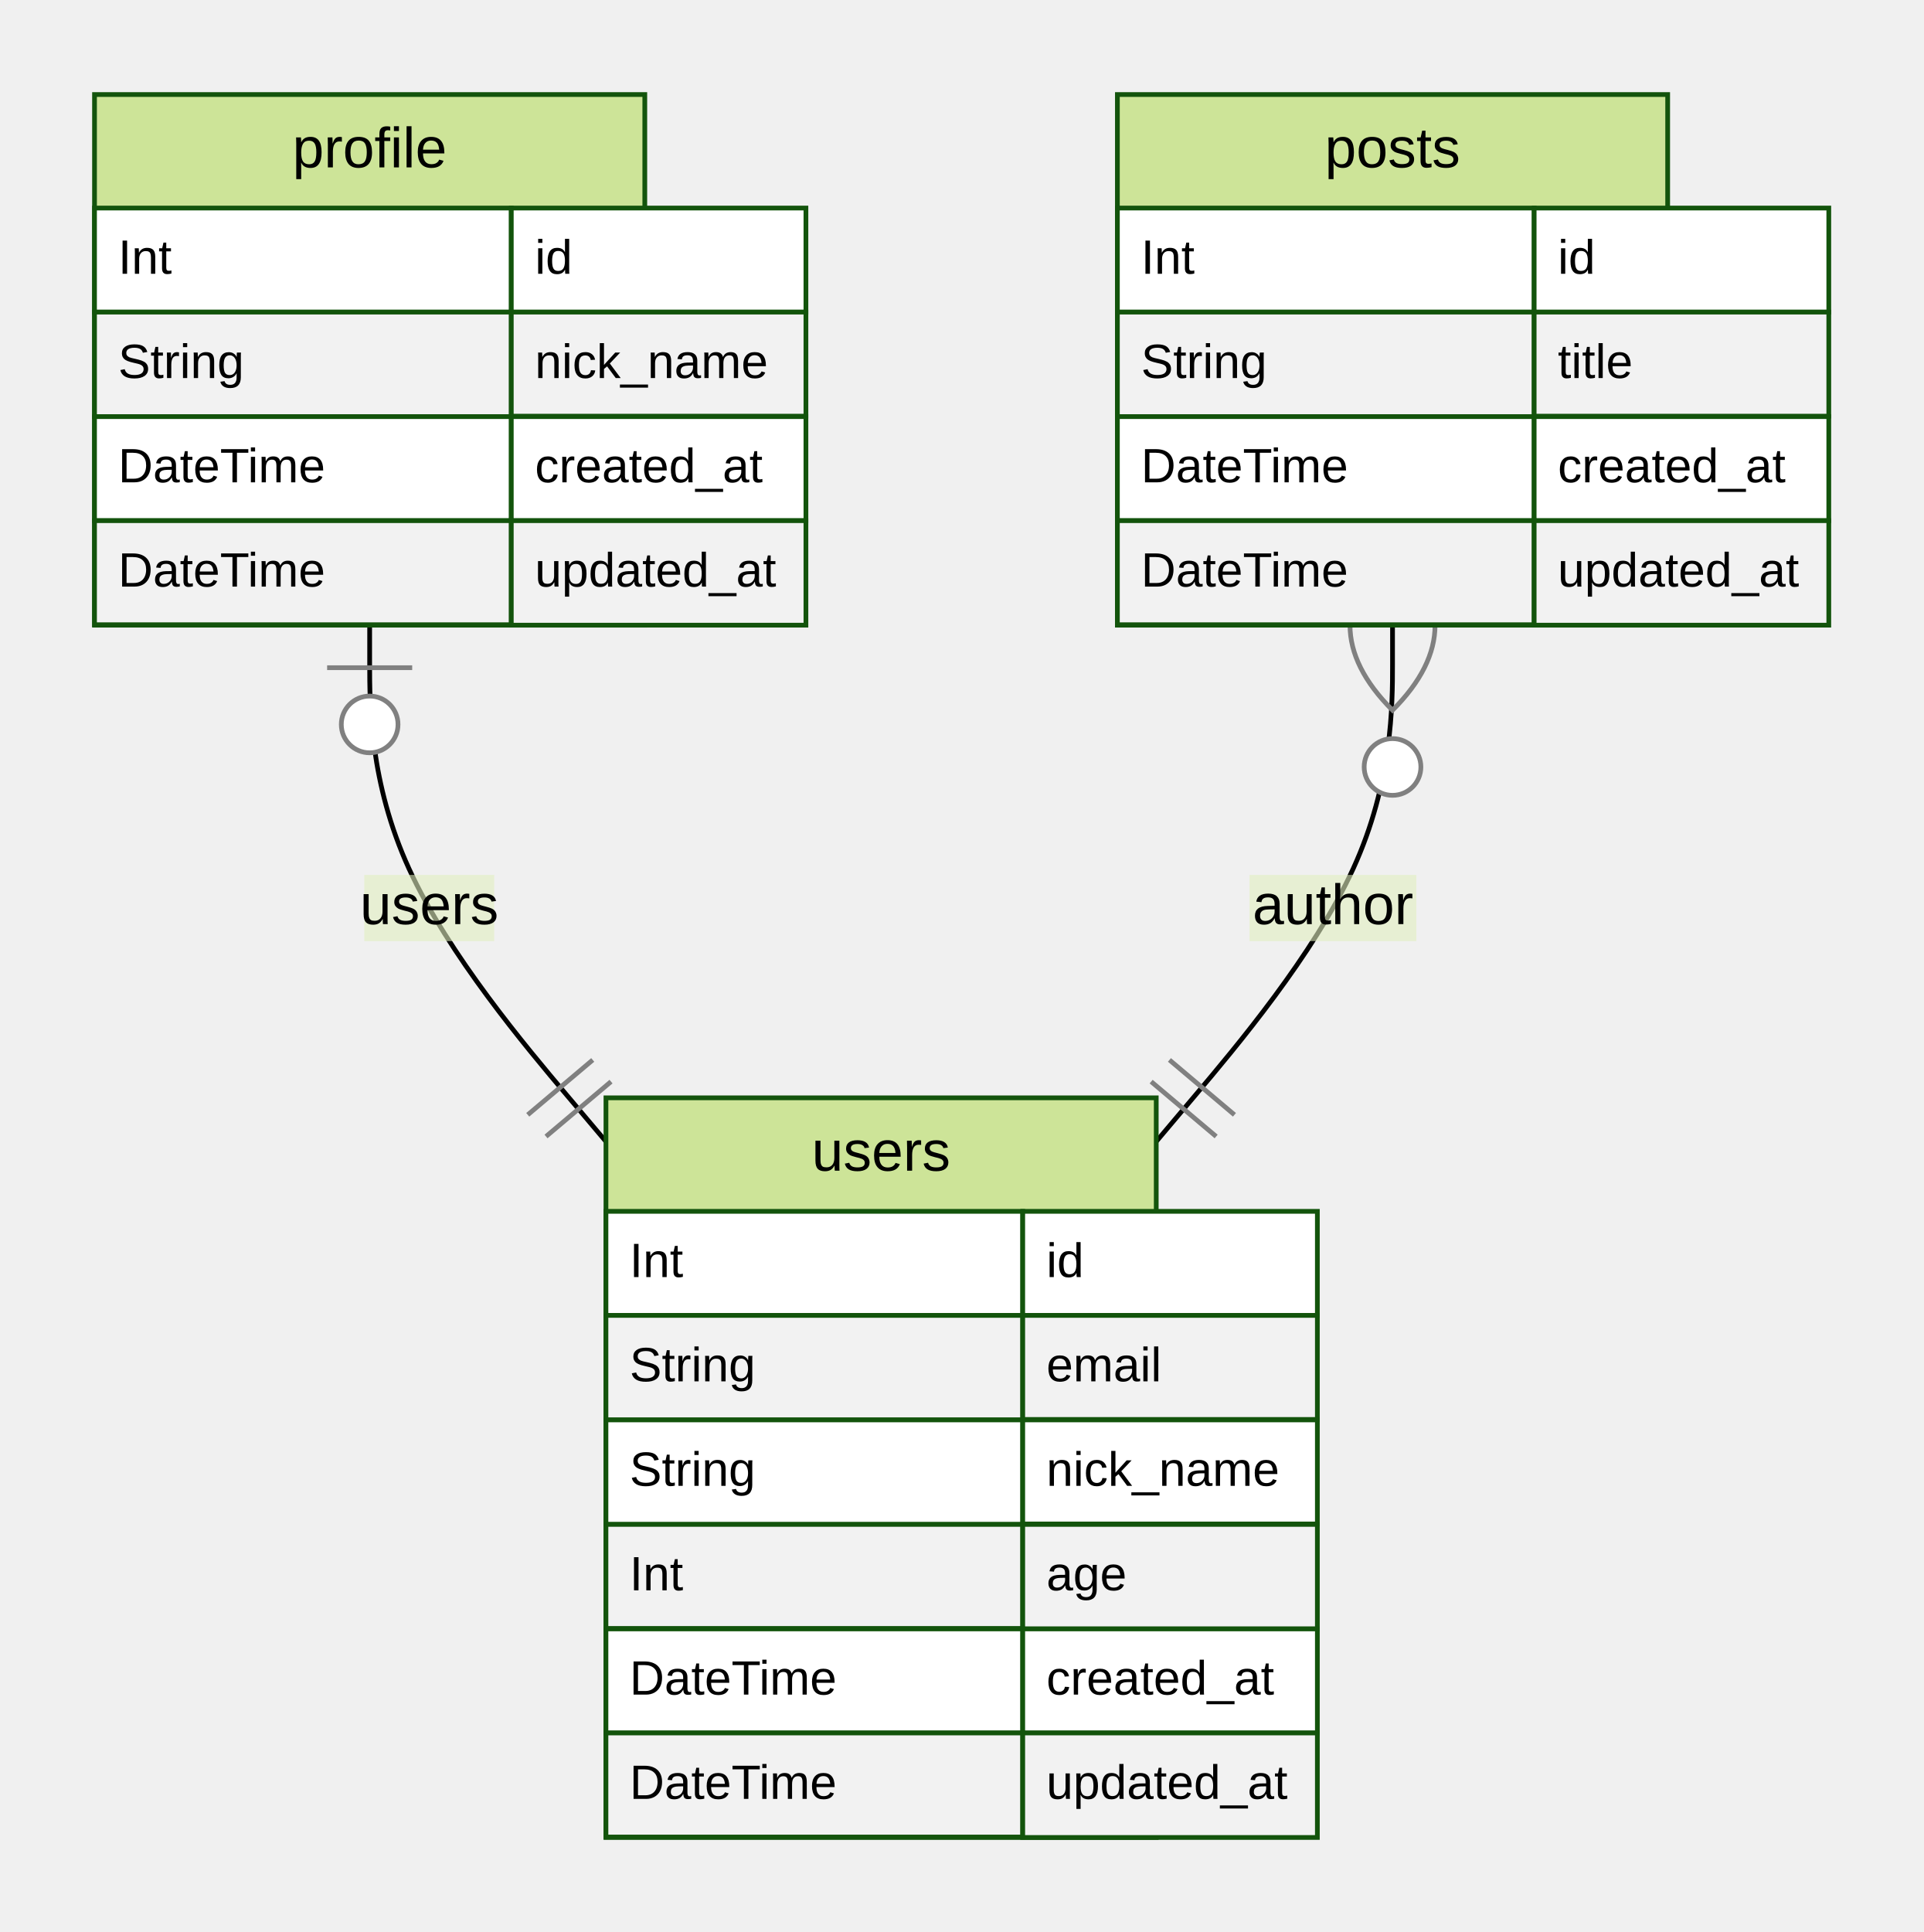
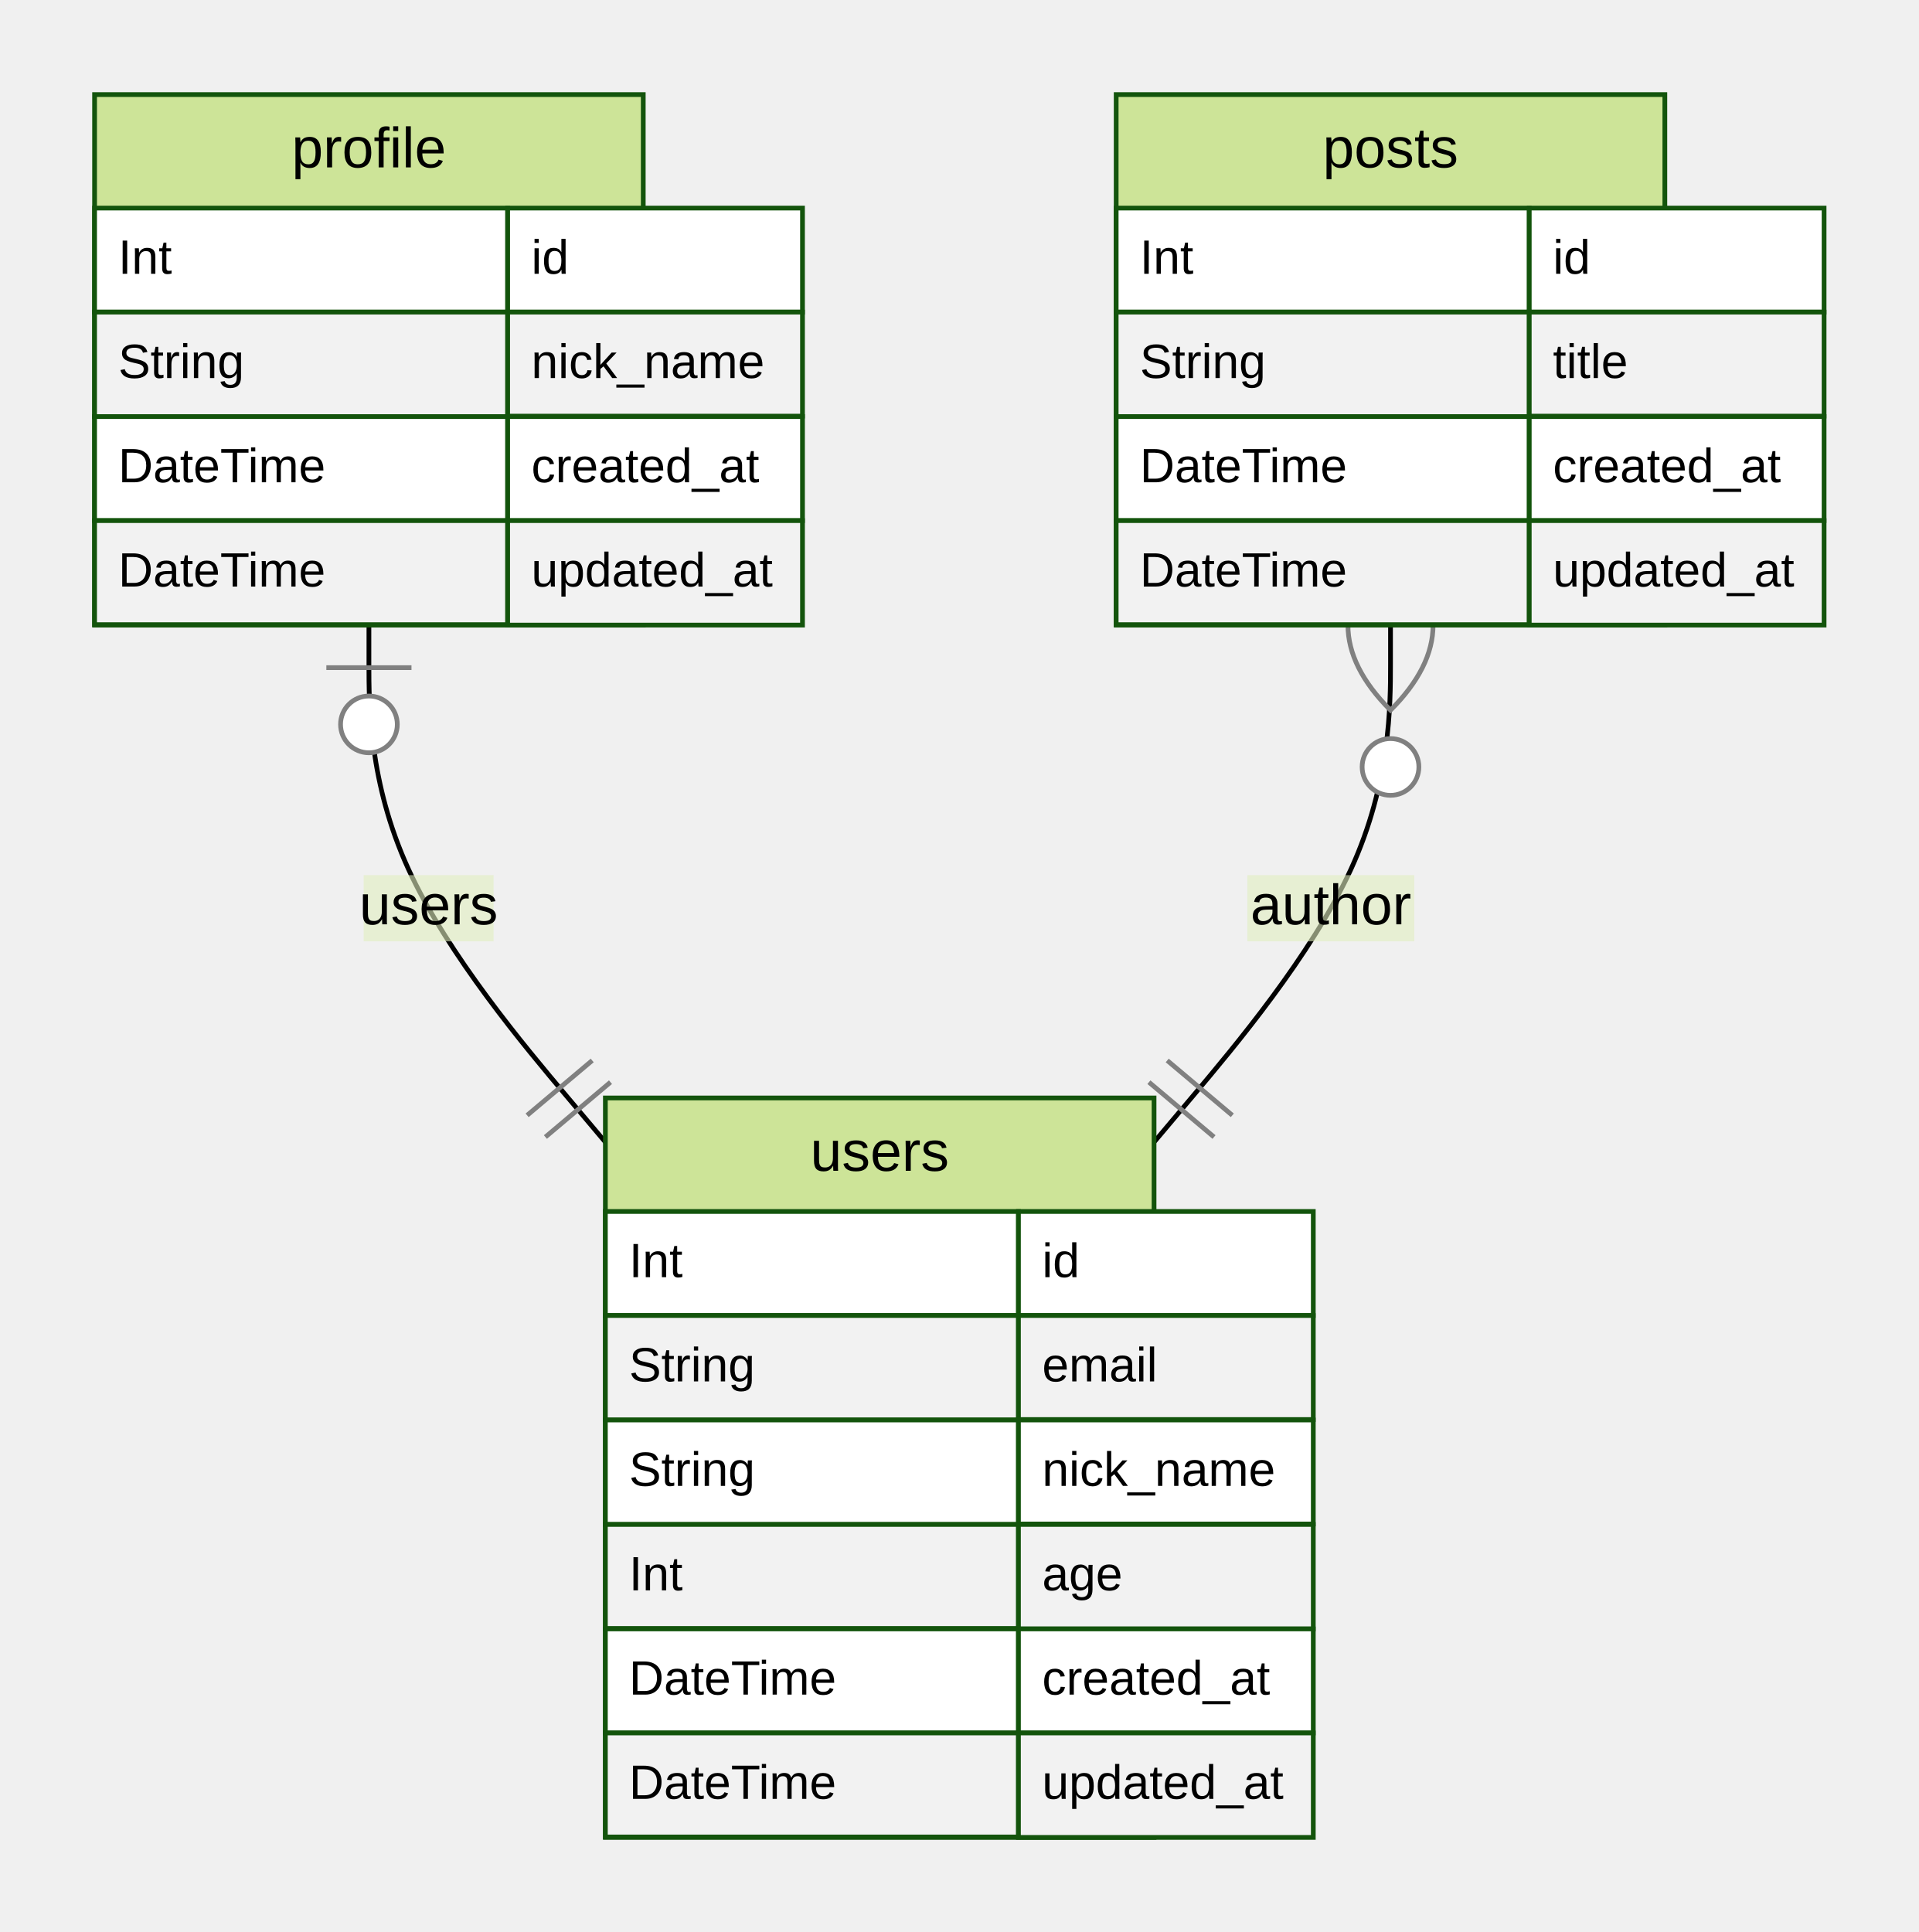
- <svg xmlns="http://www.w3.org/2000/svg" id="mermaid-0" width="100%" height="408.75" style="max-width: 406.969px;" viewBox="0 0 406.969 408.75">
+ <svg xmlns="http://www.w3.org/2000/svg" id="mermaid-0" width="100%" height="408.551" style="max-width: 405.703px;" viewBox="0 0 405.703 408.551">
  <style>#mermaid-0 {font-family:"trebuchet ms",verdana,arial,sans-serif;font-size:16px;fill:#000000;}#mermaid-0 .error-icon{fill:#552222;}#mermaid-0 .error-text{fill:#552222;stroke:#552222;}#mermaid-0 .edge-thickness-normal{stroke-width:2px;}#mermaid-0 .edge-thickness-thick{stroke-width:3.5px;}#mermaid-0 .edge-pattern-solid{stroke-dasharray:0;}#mermaid-0 .edge-pattern-dashed{stroke-dasharray:3;}#mermaid-0 .edge-pattern-dotted{stroke-dasharray:2;}#mermaid-0 .marker{fill:#000000;stroke:#000000;}#mermaid-0 .marker.cross{stroke:#000000;}#mermaid-0 svg{font-family:"trebuchet ms",verdana,arial,sans-serif;font-size:16px;}#mermaid-0 .entityBox{fill:#cde498;stroke:#13540c;}#mermaid-0 .attributeBoxOdd{fill:#ffffff;stroke:#13540c;}#mermaid-0 .attributeBoxEven{fill:#f2f2f2;stroke:#13540c;}#mermaid-0 .relationshipLabelBox{fill:hsl(78.158, 58.462%, 84.51%);opacity:0.7;background-color:hsl(78.158, 58.462%, 84.51%);}#mermaid-0 .relationshipLabelBox rect{opacity:0.5;}#mermaid-0 .relationshipLine{stroke:#000000;}#mermaid-0 :root{--mermaid-font-family:"trebuchet ms",verdana,arial,sans-serif;}</style>
  <g />
  <defs>
    <marker id="ONLY_ONE_START" refX="0" refY="9" markerWidth="18" markerHeight="18" orient="auto">
      <path stroke="gray" fill="none" d="M9,0 L9,18 M15,0 L15,18" />
    </marker>
  </defs>
  <defs>
    <marker id="ONLY_ONE_END" refX="18" refY="9" markerWidth="18" markerHeight="18" orient="auto">
      <path stroke="gray" fill="none" d="M3,0 L3,18 M9,0 L9,18" />
    </marker>
  </defs>
  <defs>
    <marker id="ZERO_OR_ONE_START" refX="0" refY="9" markerWidth="30" markerHeight="18" orient="auto">
      <circle stroke="gray" fill="white" cx="21" cy="9" r="6" />
      <path stroke="gray" fill="none" d="M9,0 L9,18" />
    </marker>
  </defs>
  <defs>
    <marker id="ZERO_OR_ONE_END" refX="30" refY="9" markerWidth="30" markerHeight="18" orient="auto">
      <circle stroke="gray" fill="white" cx="9" cy="9" r="6" />
      <path stroke="gray" fill="none" d="M21,0 L21,18" />
    </marker>
  </defs>
  <defs>
    <marker id="ONE_OR_MORE_START" refX="18" refY="18" markerWidth="45" markerHeight="36" orient="auto">
      <path stroke="gray" fill="none" d="M0,18 Q 18,0 36,18 Q 18,36 0,18 M42,9 L42,27" />
    </marker>
  </defs>
  <defs>
    <marker id="ONE_OR_MORE_END" refX="27" refY="18" markerWidth="45" markerHeight="36" orient="auto">
      <path stroke="gray" fill="none" d="M3,9 L3,27 M9,18 Q27,0 45,18 Q27,36 9,18" />
    </marker>
  </defs>
  <defs>
    <marker id="ZERO_OR_MORE_START" refX="18" refY="18" markerWidth="57" markerHeight="36" orient="auto">
      <circle stroke="gray" fill="white" cx="48" cy="18" r="6" />
      <path stroke="gray" fill="none" d="M0,18 Q18,0 36,18 Q18,36 0,18" />
    </marker>
  </defs>
  <defs>
    <marker id="ZERO_OR_MORE_END" refX="39" refY="18" markerWidth="57" markerHeight="36" orient="auto">
      <circle stroke="gray" fill="white" cx="9" cy="18" r="6" />
      <path stroke="gray" fill="none" d="M21,18 Q39,0 57,18 Q39,36 21,18" />
    </marker>
  </defs>
-   <path class="er relationshipLine" d="M78.219,132.266L78.219,140.599C78.219,148.932,78.219,165.599,86.552,183.808C94.885,202.016,111.552,221.767,119.885,231.642L128.219,241.517" stroke="gray" fill="none" marker-end="url(#ONLY_ONE_END)" marker-start="url(#ZERO_OR_ONE_START)" />
-   <path class="er relationshipLine" d="M294.656,132.266L294.656,140.599C294.656,148.932,294.656,165.599,286.323,183.808C277.99,202.016,261.323,221.767,252.99,231.642L244.656,241.517" stroke="gray" fill="none" marker-end="url(#ONLY_ONE_END)" marker-start="url(#ZERO_OR_MORE_START)" />
-   <g id="users" transform="translate(128.2188,232.2656 )">
-     <rect class="er entityBox" fill="honeydew" fill-opacity="100%" stroke="gray" x="0" y="0" width="116.438" height="156.484" />
-     <text class="er entityLabel" id="entity-users" x="0" y="0" dominant-baseline="middle" text-anchor="middle" style="font-family: &quot;trebuchet ms&quot;, verdana, arial, sans-serif;; font-size: 12px" transform="translate(58.21875,12.00781)">users</text>
-     <rect class="er attributeBoxOdd" fill="honeydew" fill-opacity="100%" stroke="gray" x="0" y="24.016" width="88.188" height="22.016" />
-     <text class="er entityLabel" id="entity-users-attr-1-type" x="0" y="0" dominant-baseline="middle" text-anchor="left" style="font-family: &quot;trebuchet ms&quot;, verdana, arial, sans-serif;; font-size: 10.2px" transform="translate(5,35.02344)">Int</text>
-     <rect class="er attributeBoxOdd" fill="honeydew" fill-opacity="100%" stroke="gray" x="88.188" y="24.016" width="62.344" height="22.016" />
-     <text class="er entityLabel" id="entity-users-attr-1-name" x="0" y="0" dominant-baseline="middle" text-anchor="left" style="font-family: &quot;trebuchet ms&quot;, verdana, arial, sans-serif;; font-size: 10.2px" transform="translate(93.1875,35.02344)">id</text>
-     <rect class="er attributeBoxEven" fill="honeydew" fill-opacity="100%" stroke="gray" x="0" y="46.031" width="88.188" height="22.109" />
-     <text class="er entityLabel" id="entity-users-attr-2-type" x="0" y="0" dominant-baseline="middle" text-anchor="left" style="font-family: &quot;trebuchet ms&quot;, verdana, arial, sans-serif;; font-size: 10.2px" transform="translate(5,57.08594)">String</text>
-     <rect class="er attributeBoxEven" fill="honeydew" fill-opacity="100%" stroke="gray" x="88.188" y="46.031" width="62.344" height="22.016" />
-     <text class="er entityLabel" id="entity-users-attr-2-name" x="0" y="0" dominant-baseline="middle" text-anchor="left" style="font-family: &quot;trebuchet ms&quot;, verdana, arial, sans-serif;; font-size: 10.2px" transform="translate(93.1875,57.08594)">email</text>
-     <rect class="er attributeBoxOdd" fill="honeydew" fill-opacity="100%" stroke="gray" x="0" y="68.141" width="88.188" height="22.109" />
-     <text class="er entityLabel" id="entity-users-attr-3-type" x="0" y="0" dominant-baseline="middle" text-anchor="left" style="font-family: &quot;trebuchet ms&quot;, verdana, arial, sans-serif;; font-size: 10.2px" transform="translate(5,79.19531)">String</text>
-     <rect class="er attributeBoxOdd" fill="honeydew" fill-opacity="100%" stroke="gray" x="88.188" y="68.141" width="62.344" height="22.016" />
-     <text class="er entityLabel" id="entity-users-attr-3-name" x="0" y="0" dominant-baseline="middle" text-anchor="left" style="font-family: &quot;trebuchet ms&quot;, verdana, arial, sans-serif;; font-size: 10.2px" transform="translate(93.1875,79.19531)">nick_name</text>
-     <rect class="er attributeBoxEven" fill="honeydew" fill-opacity="100%" stroke="gray" x="0" y="90.25" width="88.188" height="22.016" />
-     <text class="er entityLabel" id="entity-users-attr-4-type" x="0" y="0" dominant-baseline="middle" text-anchor="left" style="font-family: &quot;trebuchet ms&quot;, verdana, arial, sans-serif;; font-size: 10.2px" transform="translate(5,101.3047)">Int</text>
-     <rect class="er attributeBoxEven" fill="honeydew" fill-opacity="100%" stroke="gray" x="88.188" y="90.25" width="62.344" height="22.109" />
-     <text class="er entityLabel" id="entity-users-attr-4-name" x="0" y="0" dominant-baseline="middle" text-anchor="left" style="font-family: &quot;trebuchet ms&quot;, verdana, arial, sans-serif;; font-size: 10.2px" transform="translate(93.1875,101.3047)">age</text>
-     <rect class="er attributeBoxOdd" fill="honeydew" fill-opacity="100%" stroke="gray" x="0" y="112.359" width="88.188" height="22.016" />
-     <text class="er entityLabel" id="entity-users-attr-5-type" x="0" y="0" dominant-baseline="middle" text-anchor="left" style="font-family: &quot;trebuchet ms&quot;, verdana, arial, sans-serif;; font-size: 10.2px" transform="translate(5,123.3672)">DateTime</text>
-     <rect class="er attributeBoxOdd" fill="honeydew" fill-opacity="100%" stroke="gray" x="88.188" y="112.359" width="62.344" height="22.016" />
-     <text class="er entityLabel" id="entity-users-attr-5-name" x="0" y="0" dominant-baseline="middle" text-anchor="left" style="font-family: &quot;trebuchet ms&quot;, verdana, arial, sans-serif;; font-size: 10.2px" transform="translate(93.1875,123.3672)">created_at</text>
-     <rect class="er attributeBoxEven" fill="honeydew" fill-opacity="100%" stroke="gray" x="0" y="134.375" width="88.188" height="22.016" />
-     <text class="er entityLabel" id="entity-users-attr-6-type" x="0" y="0" dominant-baseline="middle" text-anchor="left" style="font-family: &quot;trebuchet ms&quot;, verdana, arial, sans-serif;; font-size: 10.2px" transform="translate(5,145.4297)">DateTime</text>
-     <rect class="er attributeBoxEven" fill="honeydew" fill-opacity="100%" stroke="gray" x="88.188" y="134.375" width="62.344" height="22.109" />
-     <text class="er entityLabel" id="entity-users-attr-6-name" x="0" y="0" dominant-baseline="middle" text-anchor="left" style="font-family: &quot;trebuchet ms&quot;, verdana, arial, sans-serif;; font-size: 10.2px" transform="translate(93.1875,145.4297)">updated_at</text>
+   <path class="er relationshipLine" d="M78.008,132.184L78.008,140.517C78.008,148.85,78.008,165.517,86.341,183.74C94.674,201.964,111.341,221.744,119.674,231.634L128.008,241.524" stroke="gray" fill="none" marker-end="url(#ONLY_ONE_END)" marker-start="url(#ZERO_OR_ONE_START)" />
+   <path class="er relationshipLine" d="M294.023,132.184L294.023,140.517C294.023,148.85,294.023,165.517,285.69,183.74C277.357,201.964,260.69,221.744,252.357,231.634L244.023,241.524" stroke="gray" fill="none" marker-end="url(#ONLY_ONE_END)" marker-start="url(#ZERO_OR_MORE_START)" />
+   <g id="users" transform="translate(128.0078,232.1836 )">
+     <rect class="er entityBox" fill="honeydew" fill-opacity="100%" stroke="gray" x="0" y="0" width="116.016" height="156.367" />
+     <text class="er entityLabel" id="entity-users" x="0" y="0" dominant-baseline="middle" text-anchor="middle" style="font-family: &quot;trebuchet ms&quot;, verdana, arial, sans-serif;; font-size: 12px" transform="translate(58.00781,12)">users</text>
+     <rect class="er attributeBoxOdd" fill="honeydew" fill-opacity="100%" stroke="gray" x="0" y="24" width="87.344" height="22" />
+     <text class="er entityLabel" id="entity-users-attr-1-type" x="0" y="0" dominant-baseline="middle" text-anchor="left" style="font-family: &quot;trebuchet ms&quot;, verdana, arial, sans-serif;; font-size: 10.2px" transform="translate(5,35)">Int</text>
+     <rect class="er attributeBoxOdd" fill="honeydew" fill-opacity="100%" stroke="gray" x="87.344" y="24" width="62.344" height="22" />
+     <text class="er entityLabel" id="entity-users-attr-1-name" x="0" y="0" dominant-baseline="middle" text-anchor="left" style="font-family: &quot;trebuchet ms&quot;, verdana, arial, sans-serif;; font-size: 10.2px" transform="translate(92.34375,35)">id</text>
+     <rect class="er attributeBoxEven" fill="honeydew" fill-opacity="100%" stroke="gray" x="0" y="46" width="87.344" height="22.092" />
+     <text class="er entityLabel" id="entity-users-attr-2-type" x="0" y="0" dominant-baseline="middle" text-anchor="left" style="font-family: &quot;trebuchet ms&quot;, verdana, arial, sans-serif;; font-size: 10.2px" transform="translate(5,57.0459)">String</text>
+     <rect class="er attributeBoxEven" fill="honeydew" fill-opacity="100%" stroke="gray" x="87.344" y="46" width="62.344" height="22" />
+     <text class="er entityLabel" id="entity-users-attr-2-name" x="0" y="0" dominant-baseline="middle" text-anchor="left" style="font-family: &quot;trebuchet ms&quot;, verdana, arial, sans-serif;; font-size: 10.2px" transform="translate(92.34375,57.0459)">email</text>
+     <rect class="er attributeBoxOdd" fill="honeydew" fill-opacity="100%" stroke="gray" x="0" y="68.092" width="87.344" height="22.092" />
+     <text class="er entityLabel" id="entity-users-attr-3-type" x="0" y="0" dominant-baseline="middle" text-anchor="left" style="font-family: &quot;trebuchet ms&quot;, verdana, arial, sans-serif;; font-size: 10.2px" transform="translate(5,79.1377)">String</text>
+     <rect class="er attributeBoxOdd" fill="honeydew" fill-opacity="100%" stroke="gray" x="87.344" y="68.092" width="62.344" height="22" />
+     <text class="er entityLabel" id="entity-users-attr-3-name" x="0" y="0" dominant-baseline="middle" text-anchor="left" style="font-family: &quot;trebuchet ms&quot;, verdana, arial, sans-serif;; font-size: 10.2px" transform="translate(92.34375,79.1377)">nick_name</text>
+     <rect class="er attributeBoxEven" fill="honeydew" fill-opacity="100%" stroke="gray" x="0" y="90.184" width="87.344" height="22" />
+     <text class="er entityLabel" id="entity-users-attr-4-type" x="0" y="0" dominant-baseline="middle" text-anchor="left" style="font-family: &quot;trebuchet ms&quot;, verdana, arial, sans-serif;; font-size: 10.2px" transform="translate(5,101.2295)">Int</text>
+     <rect class="er attributeBoxEven" fill="honeydew" fill-opacity="100%" stroke="gray" x="87.344" y="90.184" width="62.344" height="22.092" />
+     <text class="er entityLabel" id="entity-users-attr-4-name" x="0" y="0" dominant-baseline="middle" text-anchor="left" style="font-family: &quot;trebuchet ms&quot;, verdana, arial, sans-serif;; font-size: 10.2px" transform="translate(92.34375,101.2295)">age</text>
+     <rect class="er attributeBoxOdd" fill="honeydew" fill-opacity="100%" stroke="gray" x="0" y="112.275" width="87.344" height="22" />
+     <text class="er entityLabel" id="entity-users-attr-5-type" x="0" y="0" dominant-baseline="middle" text-anchor="left" style="font-family: &quot;trebuchet ms&quot;, verdana, arial, sans-serif;; font-size: 10.2px" transform="translate(5,123.2754)">DateTime</text>
+     <rect class="er attributeBoxOdd" fill="honeydew" fill-opacity="100%" stroke="gray" x="87.344" y="112.275" width="62.344" height="22" />
+     <text class="er entityLabel" id="entity-users-attr-5-name" x="0" y="0" dominant-baseline="middle" text-anchor="left" style="font-family: &quot;trebuchet ms&quot;, verdana, arial, sans-serif;; font-size: 10.2px" transform="translate(92.34375,123.2754)">created_at</text>
+     <rect class="er attributeBoxEven" fill="honeydew" fill-opacity="100%" stroke="gray" x="0" y="134.275" width="87.344" height="22" />
+     <text class="er entityLabel" id="entity-users-attr-6-type" x="0" y="0" dominant-baseline="middle" text-anchor="left" style="font-family: &quot;trebuchet ms&quot;, verdana, arial, sans-serif;; font-size: 10.2px" transform="translate(5,145.3213)">DateTime</text>
+     <rect class="er attributeBoxEven" fill="honeydew" fill-opacity="100%" stroke="gray" x="87.344" y="134.275" width="62.344" height="22.092" />
+     <text class="er entityLabel" id="entity-users-attr-6-name" x="0" y="0" dominant-baseline="middle" text-anchor="left" style="font-family: &quot;trebuchet ms&quot;, verdana, arial, sans-serif;; font-size: 10.2px" transform="translate(92.34375,145.3213)">updated_at</text>
  </g>
  <g id="profile" transform="translate(20,20 )">
-     <rect class="er entityBox" fill="honeydew" fill-opacity="100%" stroke="gray" x="0" y="0" width="116.438" height="112.266" />
-     <text class="er entityLabel" id="entity-profile" x="0" y="0" dominant-baseline="middle" text-anchor="middle" style="font-family: &quot;trebuchet ms&quot;, verdana, arial, sans-serif;; font-size: 12px" transform="translate(58.21875,12.00781)">profile</text>
-     <rect class="er attributeBoxOdd" fill="honeydew" fill-opacity="100%" stroke="gray" x="0" y="24.016" width="88.188" height="22.016" />
-     <text class="er entityLabel" id="entity-profile-attr-1-type" x="0" y="0" dominant-baseline="middle" text-anchor="left" style="font-family: &quot;trebuchet ms&quot;, verdana, arial, sans-serif;; font-size: 10.2px" transform="translate(5,35.02344)">Int</text>
-     <rect class="er attributeBoxOdd" fill="honeydew" fill-opacity="100%" stroke="gray" x="88.188" y="24.016" width="62.344" height="22.016" />
-     <text class="er entityLabel" id="entity-profile-attr-1-name" x="0" y="0" dominant-baseline="middle" text-anchor="left" style="font-family: &quot;trebuchet ms&quot;, verdana, arial, sans-serif;; font-size: 10.2px" transform="translate(93.1875,35.02344)">id</text>
-     <rect class="er attributeBoxEven" fill="honeydew" fill-opacity="100%" stroke="gray" x="0" y="46.031" width="88.188" height="22.109" />
-     <text class="er entityLabel" id="entity-profile-attr-2-type" x="0" y="0" dominant-baseline="middle" text-anchor="left" style="font-family: &quot;trebuchet ms&quot;, verdana, arial, sans-serif;; font-size: 10.2px" transform="translate(5,57.08594)">String</text>
-     <rect class="er attributeBoxEven" fill="honeydew" fill-opacity="100%" stroke="gray" x="88.188" y="46.031" width="62.344" height="22.016" />
-     <text class="er entityLabel" id="entity-profile-attr-2-name" x="0" y="0" dominant-baseline="middle" text-anchor="left" style="font-family: &quot;trebuchet ms&quot;, verdana, arial, sans-serif;; font-size: 10.2px" transform="translate(93.1875,57.08594)">nick_name</text>
-     <rect class="er attributeBoxOdd" fill="honeydew" fill-opacity="100%" stroke="gray" x="0" y="68.141" width="88.188" height="22.016" />
-     <text class="er entityLabel" id="entity-profile-attr-3-type" x="0" y="0" dominant-baseline="middle" text-anchor="left" style="font-family: &quot;trebuchet ms&quot;, verdana, arial, sans-serif;; font-size: 10.2px" transform="translate(5,79.14844)">DateTime</text>
-     <rect class="er attributeBoxOdd" fill="honeydew" fill-opacity="100%" stroke="gray" x="88.188" y="68.141" width="62.344" height="22.016" />
-     <text class="er entityLabel" id="entity-profile-attr-3-name" x="0" y="0" dominant-baseline="middle" text-anchor="left" style="font-family: &quot;trebuchet ms&quot;, verdana, arial, sans-serif;; font-size: 10.2px" transform="translate(93.1875,79.14844)">created_at</text>
-     <rect class="er attributeBoxEven" fill="honeydew" fill-opacity="100%" stroke="gray" x="0" y="90.156" width="88.188" height="22.016" />
-     <text class="er entityLabel" id="entity-profile-attr-4-type" x="0" y="0" dominant-baseline="middle" text-anchor="left" style="font-family: &quot;trebuchet ms&quot;, verdana, arial, sans-serif;; font-size: 10.2px" transform="translate(5,101.2109)">DateTime</text>
-     <rect class="er attributeBoxEven" fill="honeydew" fill-opacity="100%" stroke="gray" x="88.188" y="90.156" width="62.344" height="22.109" />
-     <text class="er entityLabel" id="entity-profile-attr-4-name" x="0" y="0" dominant-baseline="middle" text-anchor="left" style="font-family: &quot;trebuchet ms&quot;, verdana, arial, sans-serif;; font-size: 10.2px" transform="translate(93.1875,101.2109)">updated_at</text>
+     <rect class="er entityBox" fill="honeydew" fill-opacity="100%" stroke="gray" x="0" y="0" width="116.016" height="112.184" />
+     <text class="er entityLabel" id="entity-profile" x="0" y="0" dominant-baseline="middle" text-anchor="middle" style="font-family: &quot;trebuchet ms&quot;, verdana, arial, sans-serif;; font-size: 12px" transform="translate(58.00781,12)">profile</text>
+     <rect class="er attributeBoxOdd" fill="honeydew" fill-opacity="100%" stroke="gray" x="0" y="24" width="87.344" height="22" />
+     <text class="er entityLabel" id="entity-profile-attr-1-type" x="0" y="0" dominant-baseline="middle" text-anchor="left" style="font-family: &quot;trebuchet ms&quot;, verdana, arial, sans-serif;; font-size: 10.2px" transform="translate(5,35)">Int</text>
+     <rect class="er attributeBoxOdd" fill="honeydew" fill-opacity="100%" stroke="gray" x="87.344" y="24" width="62.344" height="22" />
+     <text class="er entityLabel" id="entity-profile-attr-1-name" x="0" y="0" dominant-baseline="middle" text-anchor="left" style="font-family: &quot;trebuchet ms&quot;, verdana, arial, sans-serif;; font-size: 10.2px" transform="translate(92.34375,35)">id</text>
+     <rect class="er attributeBoxEven" fill="honeydew" fill-opacity="100%" stroke="gray" x="0" y="46" width="87.344" height="22.092" />
+     <text class="er entityLabel" id="entity-profile-attr-2-type" x="0" y="0" dominant-baseline="middle" text-anchor="left" style="font-family: &quot;trebuchet ms&quot;, verdana, arial, sans-serif;; font-size: 10.2px" transform="translate(5,57.0459)">String</text>
+     <rect class="er attributeBoxEven" fill="honeydew" fill-opacity="100%" stroke="gray" x="87.344" y="46" width="62.344" height="22" />
+     <text class="er entityLabel" id="entity-profile-attr-2-name" x="0" y="0" dominant-baseline="middle" text-anchor="left" style="font-family: &quot;trebuchet ms&quot;, verdana, arial, sans-serif;; font-size: 10.2px" transform="translate(92.34375,57.0459)">nick_name</text>
+     <rect class="er attributeBoxOdd" fill="honeydew" fill-opacity="100%" stroke="gray" x="0" y="68.092" width="87.344" height="22" />
+     <text class="er entityLabel" id="entity-profile-attr-3-type" x="0" y="0" dominant-baseline="middle" text-anchor="left" style="font-family: &quot;trebuchet ms&quot;, verdana, arial, sans-serif;; font-size: 10.2px" transform="translate(5,79.0918)">DateTime</text>
+     <rect class="er attributeBoxOdd" fill="honeydew" fill-opacity="100%" stroke="gray" x="87.344" y="68.092" width="62.344" height="22" />
+     <text class="er entityLabel" id="entity-profile-attr-3-name" x="0" y="0" dominant-baseline="middle" text-anchor="left" style="font-family: &quot;trebuchet ms&quot;, verdana, arial, sans-serif;; font-size: 10.2px" transform="translate(92.34375,79.0918)">created_at</text>
+     <rect class="er attributeBoxEven" fill="honeydew" fill-opacity="100%" stroke="gray" x="0" y="90.092" width="87.344" height="22" />
+     <text class="er entityLabel" id="entity-profile-attr-4-type" x="0" y="0" dominant-baseline="middle" text-anchor="left" style="font-family: &quot;trebuchet ms&quot;, verdana, arial, sans-serif;; font-size: 10.2px" transform="translate(5,101.1377)">DateTime</text>
+     <rect class="er attributeBoxEven" fill="honeydew" fill-opacity="100%" stroke="gray" x="87.344" y="90.092" width="62.344" height="22.092" />
+     <text class="er entityLabel" id="entity-profile-attr-4-name" x="0" y="0" dominant-baseline="middle" text-anchor="left" style="font-family: &quot;trebuchet ms&quot;, verdana, arial, sans-serif;; font-size: 10.2px" transform="translate(92.34375,101.1377)">updated_at</text>
  </g>
-   <g id="posts" transform="translate(236.4375,20 )">
-     <rect class="er entityBox" fill="honeydew" fill-opacity="100%" stroke="gray" x="0" y="0" width="116.438" height="112.266" />
-     <text class="er entityLabel" id="entity-posts" x="0" y="0" dominant-baseline="middle" text-anchor="middle" style="font-family: &quot;trebuchet ms&quot;, verdana, arial, sans-serif;; font-size: 12px" transform="translate(58.21875,12.00781)">posts</text>
-     <rect class="er attributeBoxOdd" fill="honeydew" fill-opacity="100%" stroke="gray" x="0" y="24.016" width="88.188" height="22.016" />
-     <text class="er entityLabel" id="entity-posts-attr-1-type" x="0" y="0" dominant-baseline="middle" text-anchor="left" style="font-family: &quot;trebuchet ms&quot;, verdana, arial, sans-serif;; font-size: 10.2px" transform="translate(5,35.02344)">Int</text>
-     <rect class="er attributeBoxOdd" fill="honeydew" fill-opacity="100%" stroke="gray" x="88.188" y="24.016" width="62.344" height="22.016" />
-     <text class="er entityLabel" id="entity-posts-attr-1-name" x="0" y="0" dominant-baseline="middle" text-anchor="left" style="font-family: &quot;trebuchet ms&quot;, verdana, arial, sans-serif;; font-size: 10.2px" transform="translate(93.1875,35.02344)">id</text>
-     <rect class="er attributeBoxEven" fill="honeydew" fill-opacity="100%" stroke="gray" x="0" y="46.031" width="88.188" height="22.109" />
-     <text class="er entityLabel" id="entity-posts-attr-2-type" x="0" y="0" dominant-baseline="middle" text-anchor="left" style="font-family: &quot;trebuchet ms&quot;, verdana, arial, sans-serif;; font-size: 10.2px" transform="translate(5,57.08594)">String</text>
-     <rect class="er attributeBoxEven" fill="honeydew" fill-opacity="100%" stroke="gray" x="88.188" y="46.031" width="62.344" height="22.016" />
-     <text class="er entityLabel" id="entity-posts-attr-2-name" x="0" y="0" dominant-baseline="middle" text-anchor="left" style="font-family: &quot;trebuchet ms&quot;, verdana, arial, sans-serif;; font-size: 10.2px" transform="translate(93.1875,57.08594)">title</text>
-     <rect class="er attributeBoxOdd" fill="honeydew" fill-opacity="100%" stroke="gray" x="0" y="68.141" width="88.188" height="22.016" />
-     <text class="er entityLabel" id="entity-posts-attr-3-type" x="0" y="0" dominant-baseline="middle" text-anchor="left" style="font-family: &quot;trebuchet ms&quot;, verdana, arial, sans-serif;; font-size: 10.2px" transform="translate(5,79.14844)">DateTime</text>
-     <rect class="er attributeBoxOdd" fill="honeydew" fill-opacity="100%" stroke="gray" x="88.188" y="68.141" width="62.344" height="22.016" />
-     <text class="er entityLabel" id="entity-posts-attr-3-name" x="0" y="0" dominant-baseline="middle" text-anchor="left" style="font-family: &quot;trebuchet ms&quot;, verdana, arial, sans-serif;; font-size: 10.2px" transform="translate(93.1875,79.14844)">created_at</text>
-     <rect class="er attributeBoxEven" fill="honeydew" fill-opacity="100%" stroke="gray" x="0" y="90.156" width="88.188" height="22.016" />
-     <text class="er entityLabel" id="entity-posts-attr-4-type" x="0" y="0" dominant-baseline="middle" text-anchor="left" style="font-family: &quot;trebuchet ms&quot;, verdana, arial, sans-serif;; font-size: 10.2px" transform="translate(5,101.2109)">DateTime</text>
-     <rect class="er attributeBoxEven" fill="honeydew" fill-opacity="100%" stroke="gray" x="88.188" y="90.156" width="62.344" height="22.109" />
-     <text class="er entityLabel" id="entity-posts-attr-4-name" x="0" y="0" dominant-baseline="middle" text-anchor="left" style="font-family: &quot;trebuchet ms&quot;, verdana, arial, sans-serif;; font-size: 10.2px" transform="translate(93.1875,101.2109)">updated_at</text>
+   <g id="posts" transform="translate(236.0156,20 )">
+     <rect class="er entityBox" fill="honeydew" fill-opacity="100%" stroke="gray" x="0" y="0" width="116.016" height="112.184" />
+     <text class="er entityLabel" id="entity-posts" x="0" y="0" dominant-baseline="middle" text-anchor="middle" style="font-family: &quot;trebuchet ms&quot;, verdana, arial, sans-serif;; font-size: 12px" transform="translate(58.00781,12)">posts</text>
+     <rect class="er attributeBoxOdd" fill="honeydew" fill-opacity="100%" stroke="gray" x="0" y="24" width="87.344" height="22" />
+     <text class="er entityLabel" id="entity-posts-attr-1-type" x="0" y="0" dominant-baseline="middle" text-anchor="left" style="font-family: &quot;trebuchet ms&quot;, verdana, arial, sans-serif;; font-size: 10.2px" transform="translate(5,35)">Int</text>
+     <rect class="er attributeBoxOdd" fill="honeydew" fill-opacity="100%" stroke="gray" x="87.344" y="24" width="62.344" height="22" />
+     <text class="er entityLabel" id="entity-posts-attr-1-name" x="0" y="0" dominant-baseline="middle" text-anchor="left" style="font-family: &quot;trebuchet ms&quot;, verdana, arial, sans-serif;; font-size: 10.2px" transform="translate(92.34375,35)">id</text>
+     <rect class="er attributeBoxEven" fill="honeydew" fill-opacity="100%" stroke="gray" x="0" y="46" width="87.344" height="22.092" />
+     <text class="er entityLabel" id="entity-posts-attr-2-type" x="0" y="0" dominant-baseline="middle" text-anchor="left" style="font-family: &quot;trebuchet ms&quot;, verdana, arial, sans-serif;; font-size: 10.2px" transform="translate(5,57.0459)">String</text>
+     <rect class="er attributeBoxEven" fill="honeydew" fill-opacity="100%" stroke="gray" x="87.344" y="46" width="62.344" height="22" />
+     <text class="er entityLabel" id="entity-posts-attr-2-name" x="0" y="0" dominant-baseline="middle" text-anchor="left" style="font-family: &quot;trebuchet ms&quot;, verdana, arial, sans-serif;; font-size: 10.2px" transform="translate(92.34375,57.0459)">title</text>
+     <rect class="er attributeBoxOdd" fill="honeydew" fill-opacity="100%" stroke="gray" x="0" y="68.092" width="87.344" height="22" />
+     <text class="er entityLabel" id="entity-posts-attr-3-type" x="0" y="0" dominant-baseline="middle" text-anchor="left" style="font-family: &quot;trebuchet ms&quot;, verdana, arial, sans-serif;; font-size: 10.2px" transform="translate(5,79.0918)">DateTime</text>
+     <rect class="er attributeBoxOdd" fill="honeydew" fill-opacity="100%" stroke="gray" x="87.344" y="68.092" width="62.344" height="22" />
+     <text class="er entityLabel" id="entity-posts-attr-3-name" x="0" y="0" dominant-baseline="middle" text-anchor="left" style="font-family: &quot;trebuchet ms&quot;, verdana, arial, sans-serif;; font-size: 10.2px" transform="translate(92.34375,79.0918)">created_at</text>
+     <rect class="er attributeBoxEven" fill="honeydew" fill-opacity="100%" stroke="gray" x="0" y="90.092" width="87.344" height="22" />
+     <text class="er entityLabel" id="entity-posts-attr-4-type" x="0" y="0" dominant-baseline="middle" text-anchor="left" style="font-family: &quot;trebuchet ms&quot;, verdana, arial, sans-serif;; font-size: 10.2px" transform="translate(5,101.1377)">DateTime</text>
+     <rect class="er attributeBoxEven" fill="honeydew" fill-opacity="100%" stroke="gray" x="87.344" y="90.092" width="62.344" height="22.092" />
+     <text class="er entityLabel" id="entity-posts-attr-4-name" x="0" y="0" dominant-baseline="middle" text-anchor="left" style="font-family: &quot;trebuchet ms&quot;, verdana, arial, sans-serif;; font-size: 10.2px" transform="translate(92.34375,101.1377)">updated_at</text>
  </g>
-   <rect class="er relationshipLabelBox" x="77.082" y="185.1" width="27.5" height="14.016" fill="white" fill-opacity="85%" />
-   <text class="er relationshipLabel" id="rel1" x="90.832" y="192.108" text-anchor="middle" dominant-baseline="middle" style="font-family: &quot;trebuchet ms&quot;, verdana, arial, sans-serif;; font-size: 12px">users</text>
-   <rect class="er relationshipLabelBox" x="264.395" y="185.1" width="35.297" height="14.016" fill="white" fill-opacity="85%" />
-   <text class="er relationshipLabel" id="rel2" x="282.043" y="192.108" text-anchor="middle" dominant-baseline="middle" style="font-family: &quot;trebuchet ms&quot;, verdana, arial, sans-serif;; font-size: 12px">author</text>
+   <rect class="er relationshipLabelBox" x="76.886" y="185.062" width="27.484" height="14" fill="white" fill-opacity="85%" />
+   <text class="er relationshipLabel" id="rel1" x="90.629" y="192.062" text-anchor="middle" dominant-baseline="middle" style="font-family: &quot;trebuchet ms&quot;, verdana, arial, sans-serif;; font-size: 12px">users</text>
+   <rect class="er relationshipLabelBox" x="263.762" y="185.062" width="35.281" height="14" fill="white" fill-opacity="85%" />
+   <text class="er relationshipLabel" id="rel2" x="281.403" y="192.062" text-anchor="middle" dominant-baseline="middle" style="font-family: &quot;trebuchet ms&quot;, verdana, arial, sans-serif;; font-size: 12px">author</text>
</svg>
